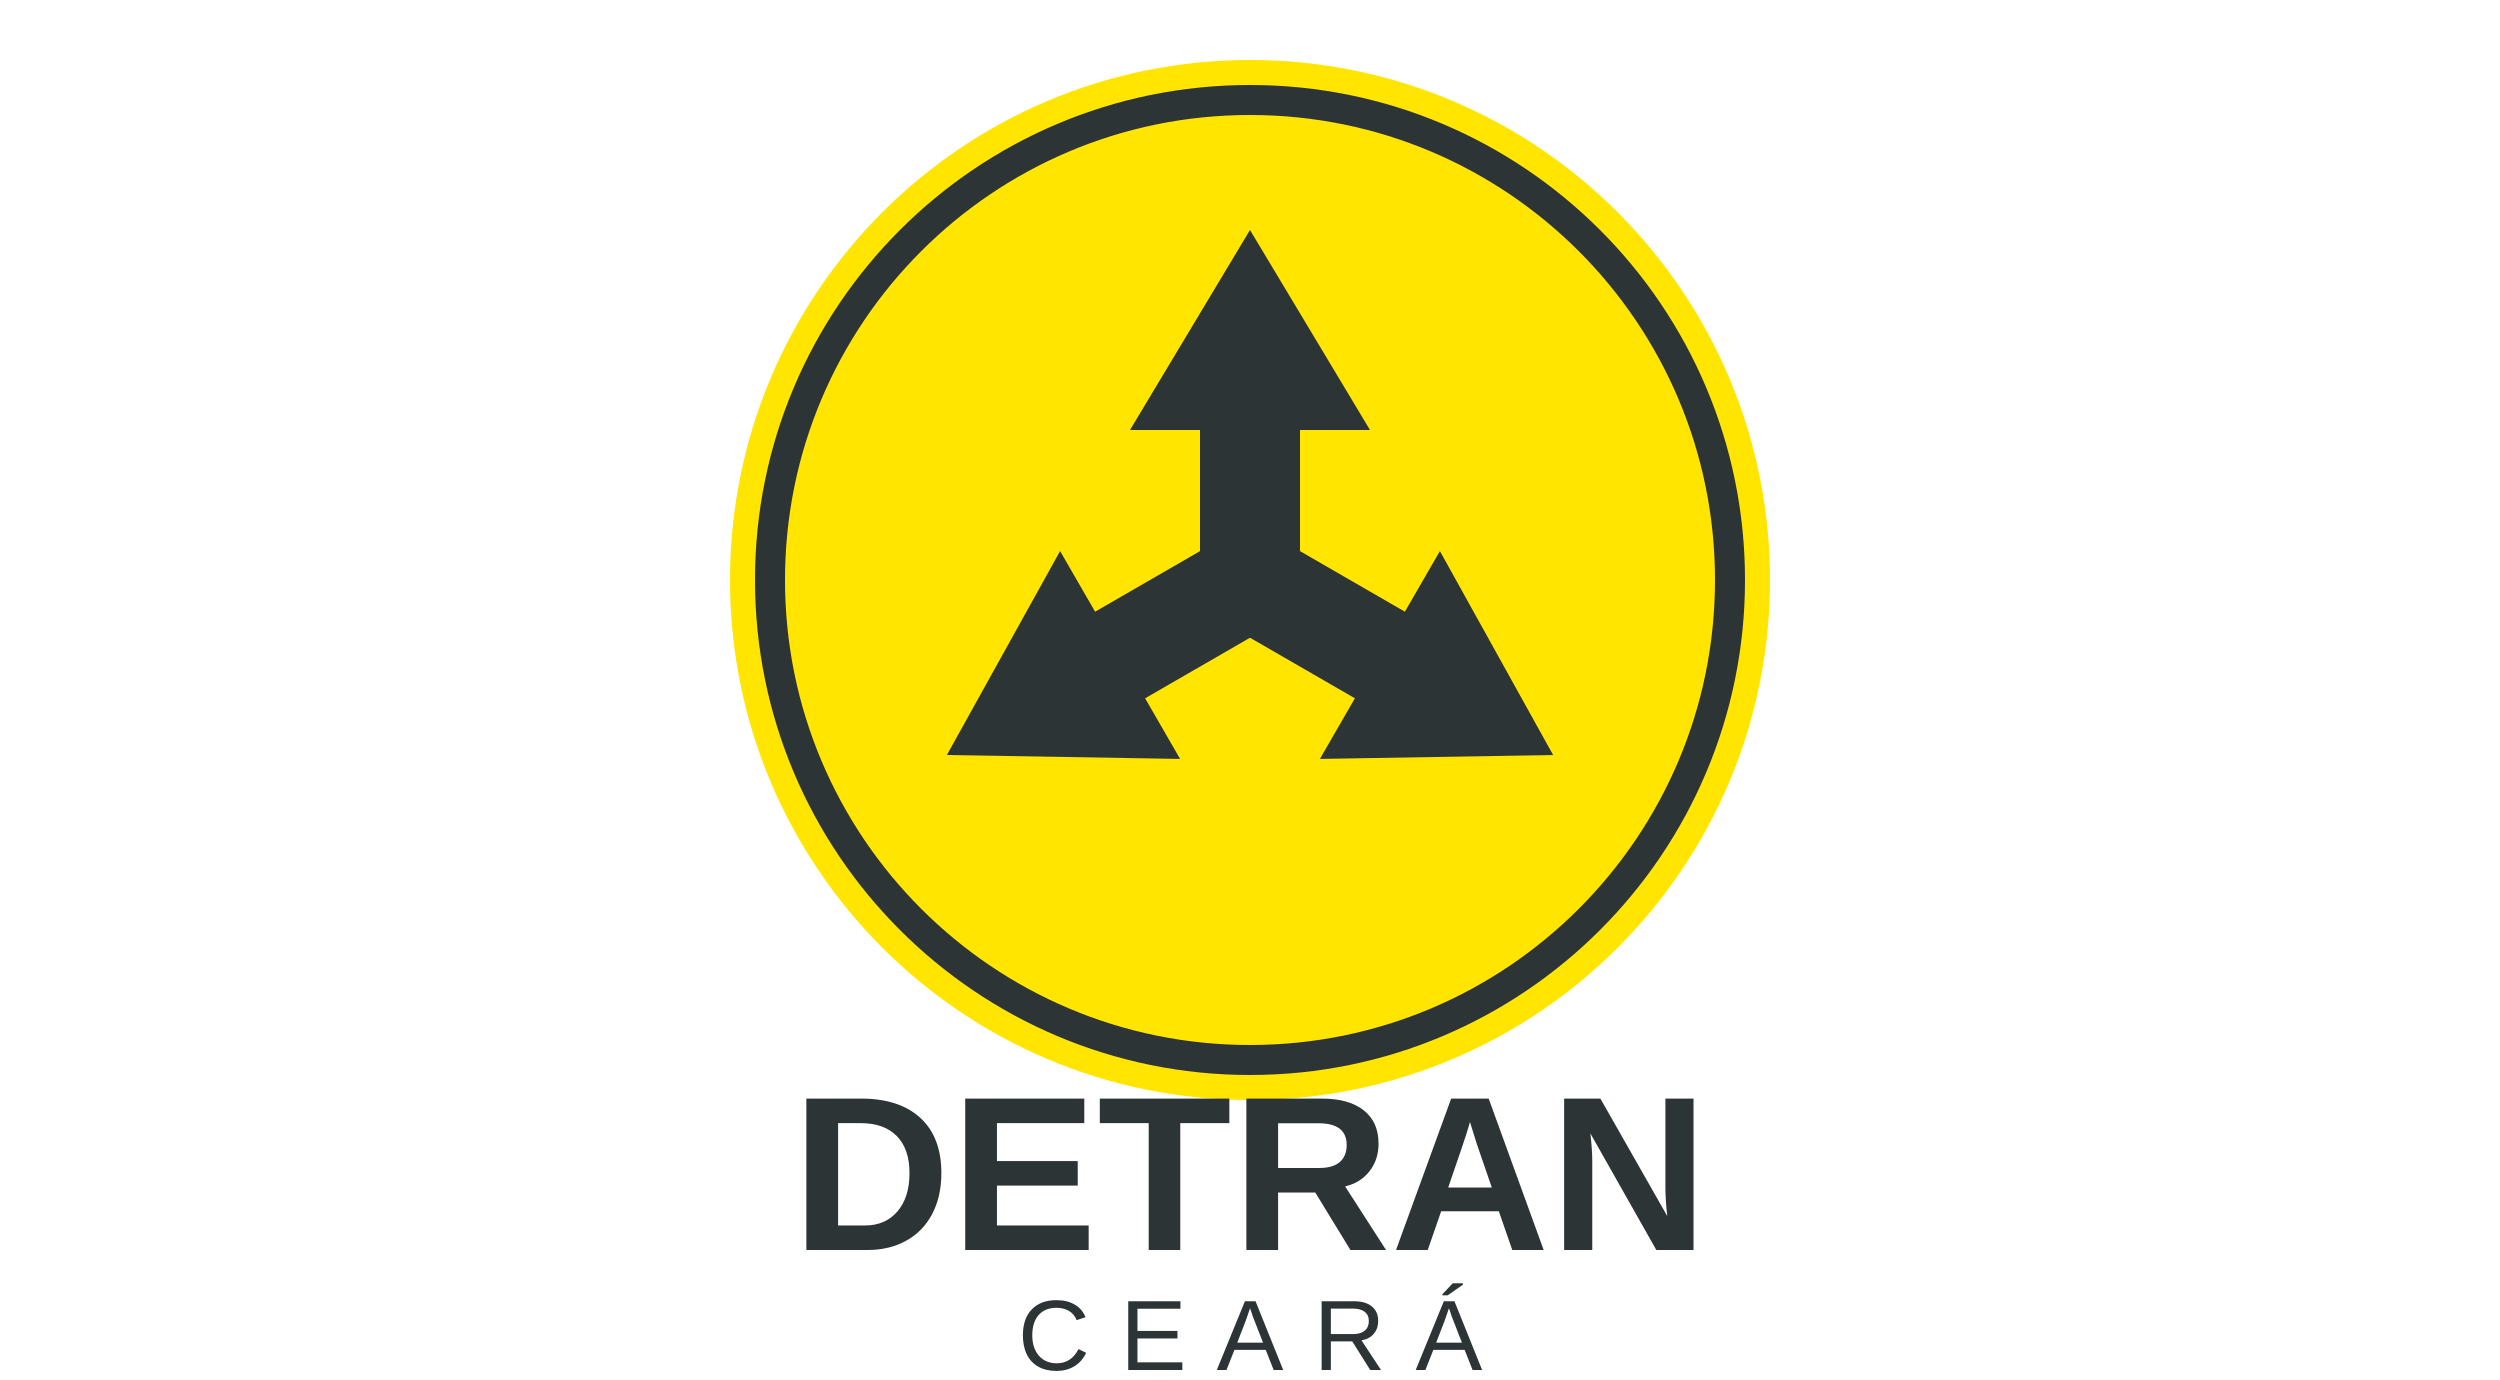
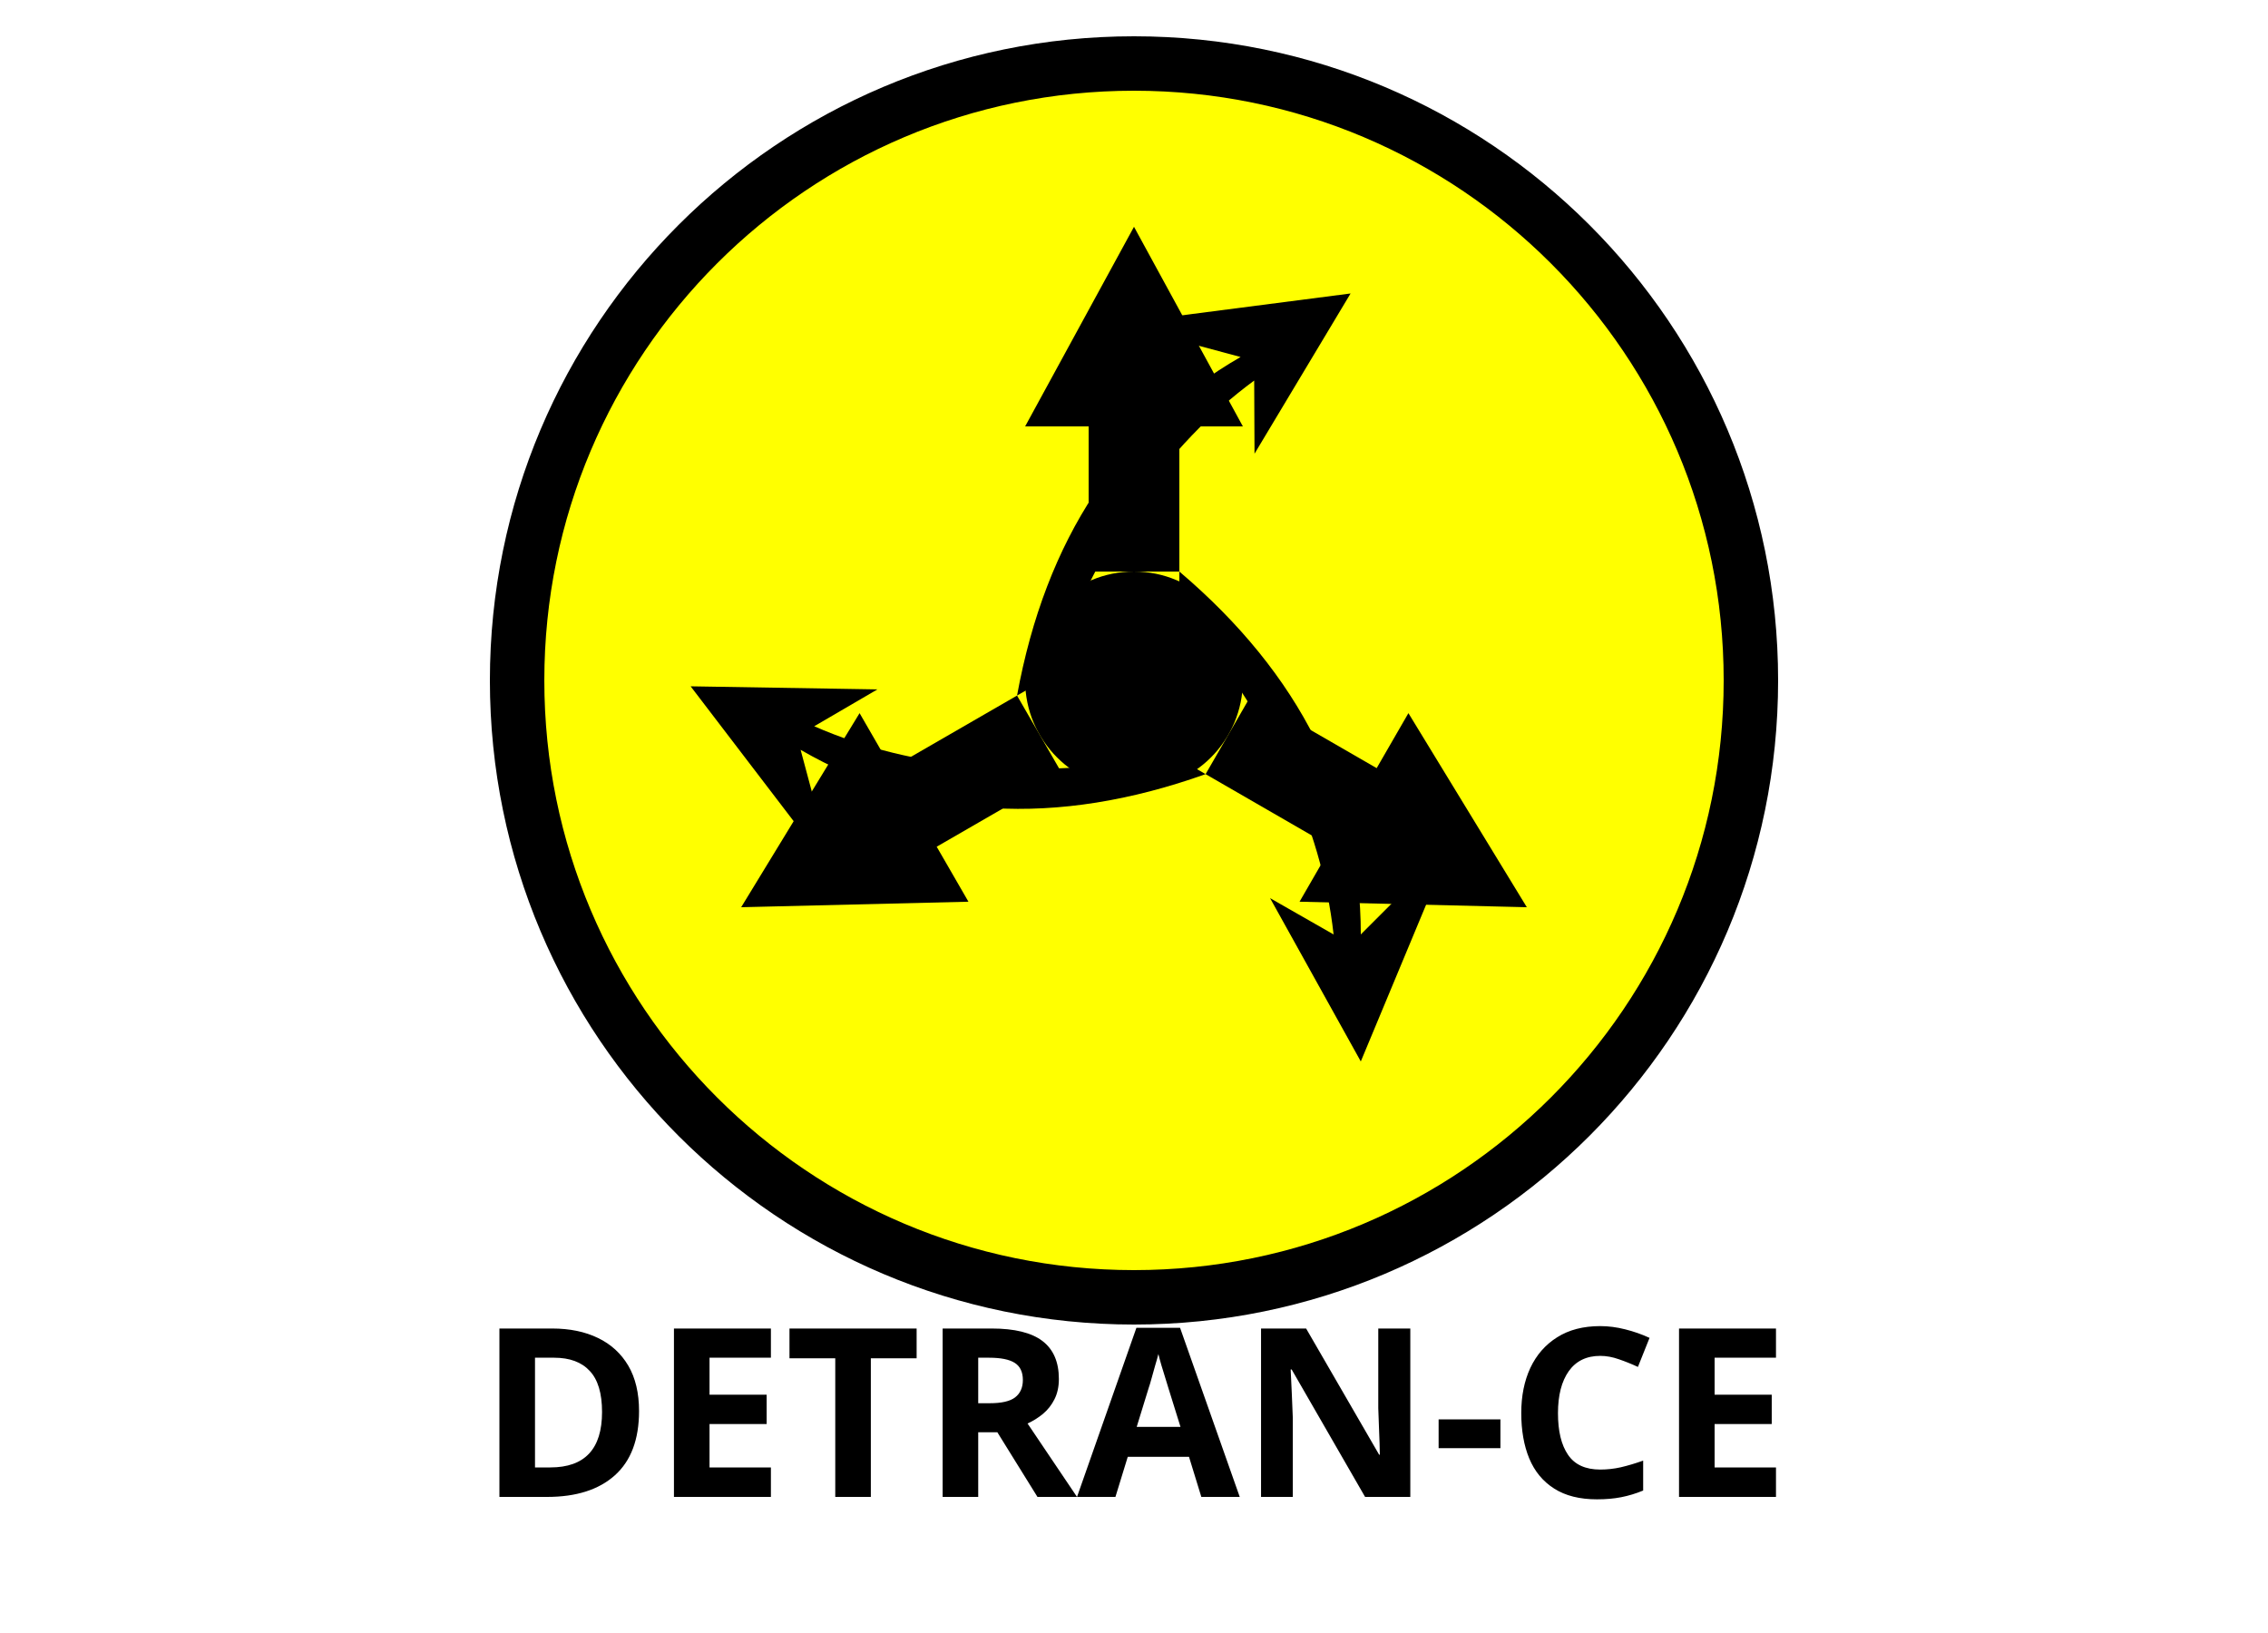
- <svg xmlns="http://www.w3.org/2000/svg" viewBox="0 0 250 138" width="250" height="138">
-   <circle cx="125" cy="58" r="52" fill="#FFE500" />
-   <circle cx="125" cy="58" r="48" fill="#FFE500" stroke="#2D3436" stroke-width="3" />
-   <g fill="#2D3436" transform="translate(125, 58)">
-     <path d="M0,-35 L12,-15 L5,-15 L5,5 L-5,5 L-5,-15 L-12,-15 Z" transform="rotate(0)" />
-     <path d="M0,-35 L12,-15 L5,-15 L5,5 L-5,5 L-5,-15 L-12,-15 Z" transform="rotate(120)" />
-     <path d="M0,-35 L12,-15 L5,-15 L5,5 L-5,5 L-5,-15 L-12,-15 Z" transform="rotate(240)" />
+ <svg xmlns="http://www.w3.org/2000/svg" viewBox="0 0 250 180" width="250" height="180">
+   <circle cx="125" cy="75" r="68" fill="#FFFF00" stroke="#000000" stroke-width="6" />
+   <circle cx="125" cy="75" r="12" fill="#000000" />
+   <g fill="#000000" transform="translate(125, 75)">
+     <g transform="rotate(0)">
+       <path d="M0,-50 L-12,-28 L-5,-28 L-5,-12 L5,-12 L5,-28 L12,-28 Z" />
+       <path d="M5,-12 Q25,5 25,28 L35,18 L25,42 L15,24 L22,28 Q20,10 5,-8" />
+     </g>
+     <g transform="rotate(120)">
+       <path d="M0,-50 L-12,-28 L-5,-28 L-5,-12 L5,-12 L5,-28 L12,-28 Z" />
+       <path d="M5,-12 Q25,5 25,28 L35,18 L25,42 L15,24 L22,28 Q20,10 5,-8" />
+     </g>
+     <g transform="rotate(240)">
+       <path d="M0,-50 L-12,-28 L-5,-28 L-5,-12 L5,-12 L5,-28 L12,-28 Z" />
+       <path d="M5,-12 Q25,5 25,28 L35,18 L25,42 L15,24 L22,28 Q20,10 5,-8" />
+     </g>
  </g>
-   <text x="125" y="125" font-family="Arial Black, Arial, sans-serif" font-size="22" font-weight="bold" fill="#2D3436" text-anchor="middle">DETRAN</text>
-   <text x="125" y="137" font-family="Arial, sans-serif" font-size="10" fill="#2D3436" text-anchor="middle" letter-spacing="3">CEARÁ</text>
+   <text x="125" y="165" font-family="Arial Black, sans-serif" font-size="26" font-weight="900" fill="#000000" text-anchor="middle">DETRAN-CE</text>
</svg>
